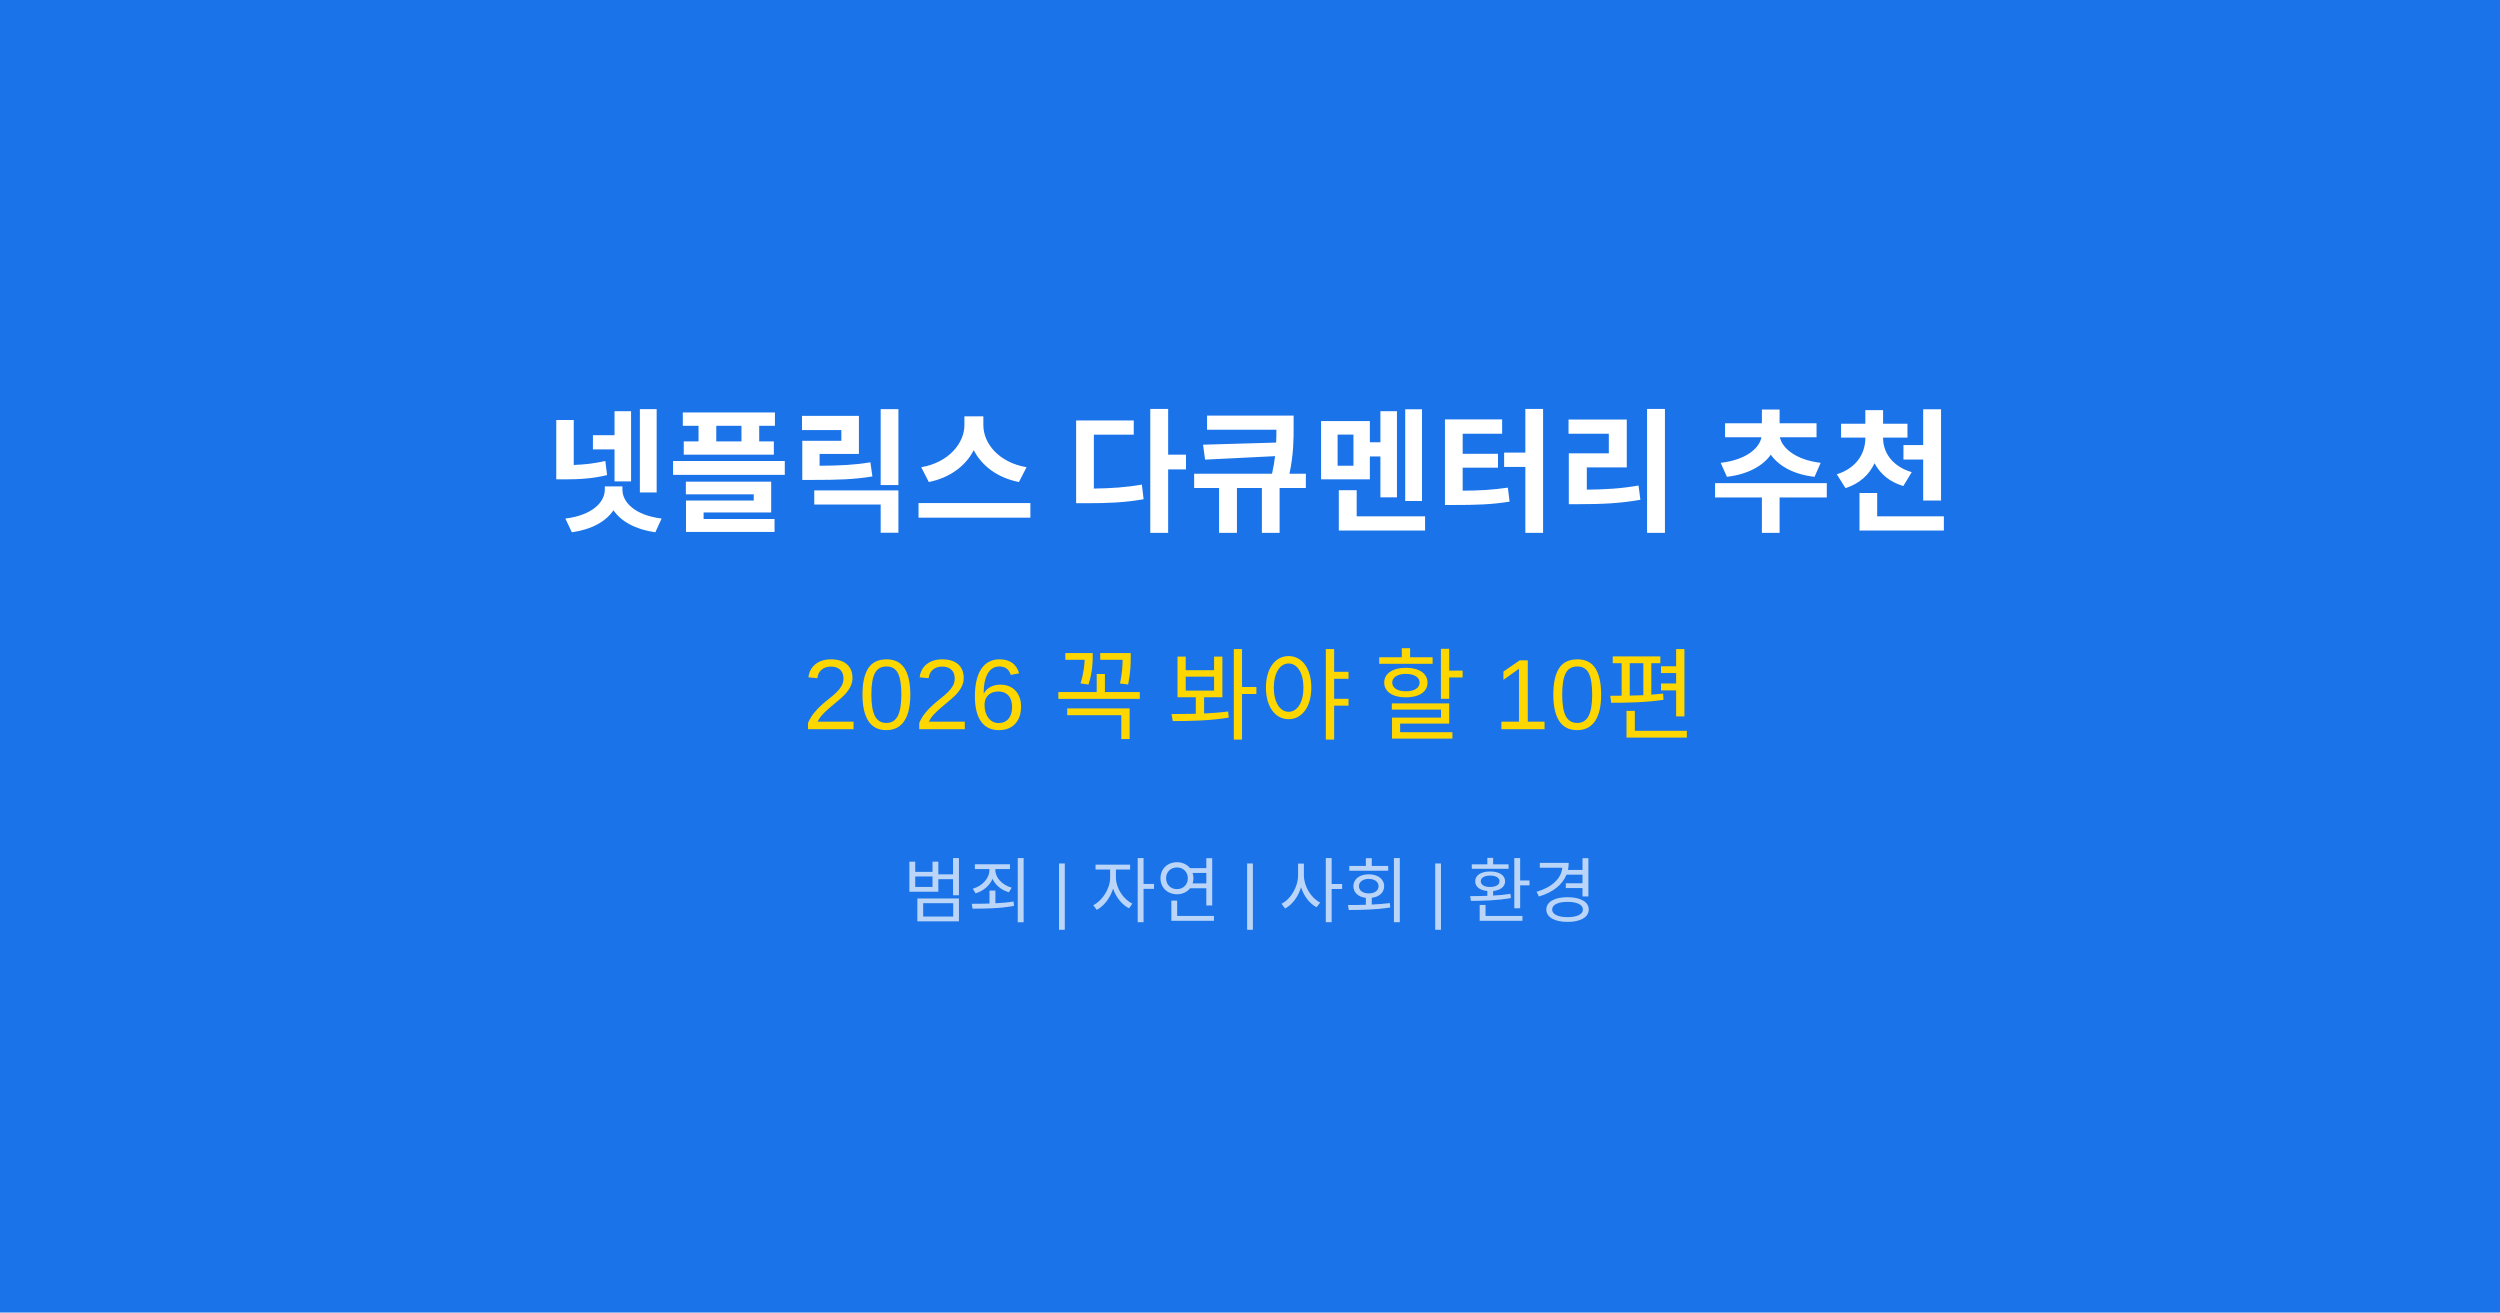
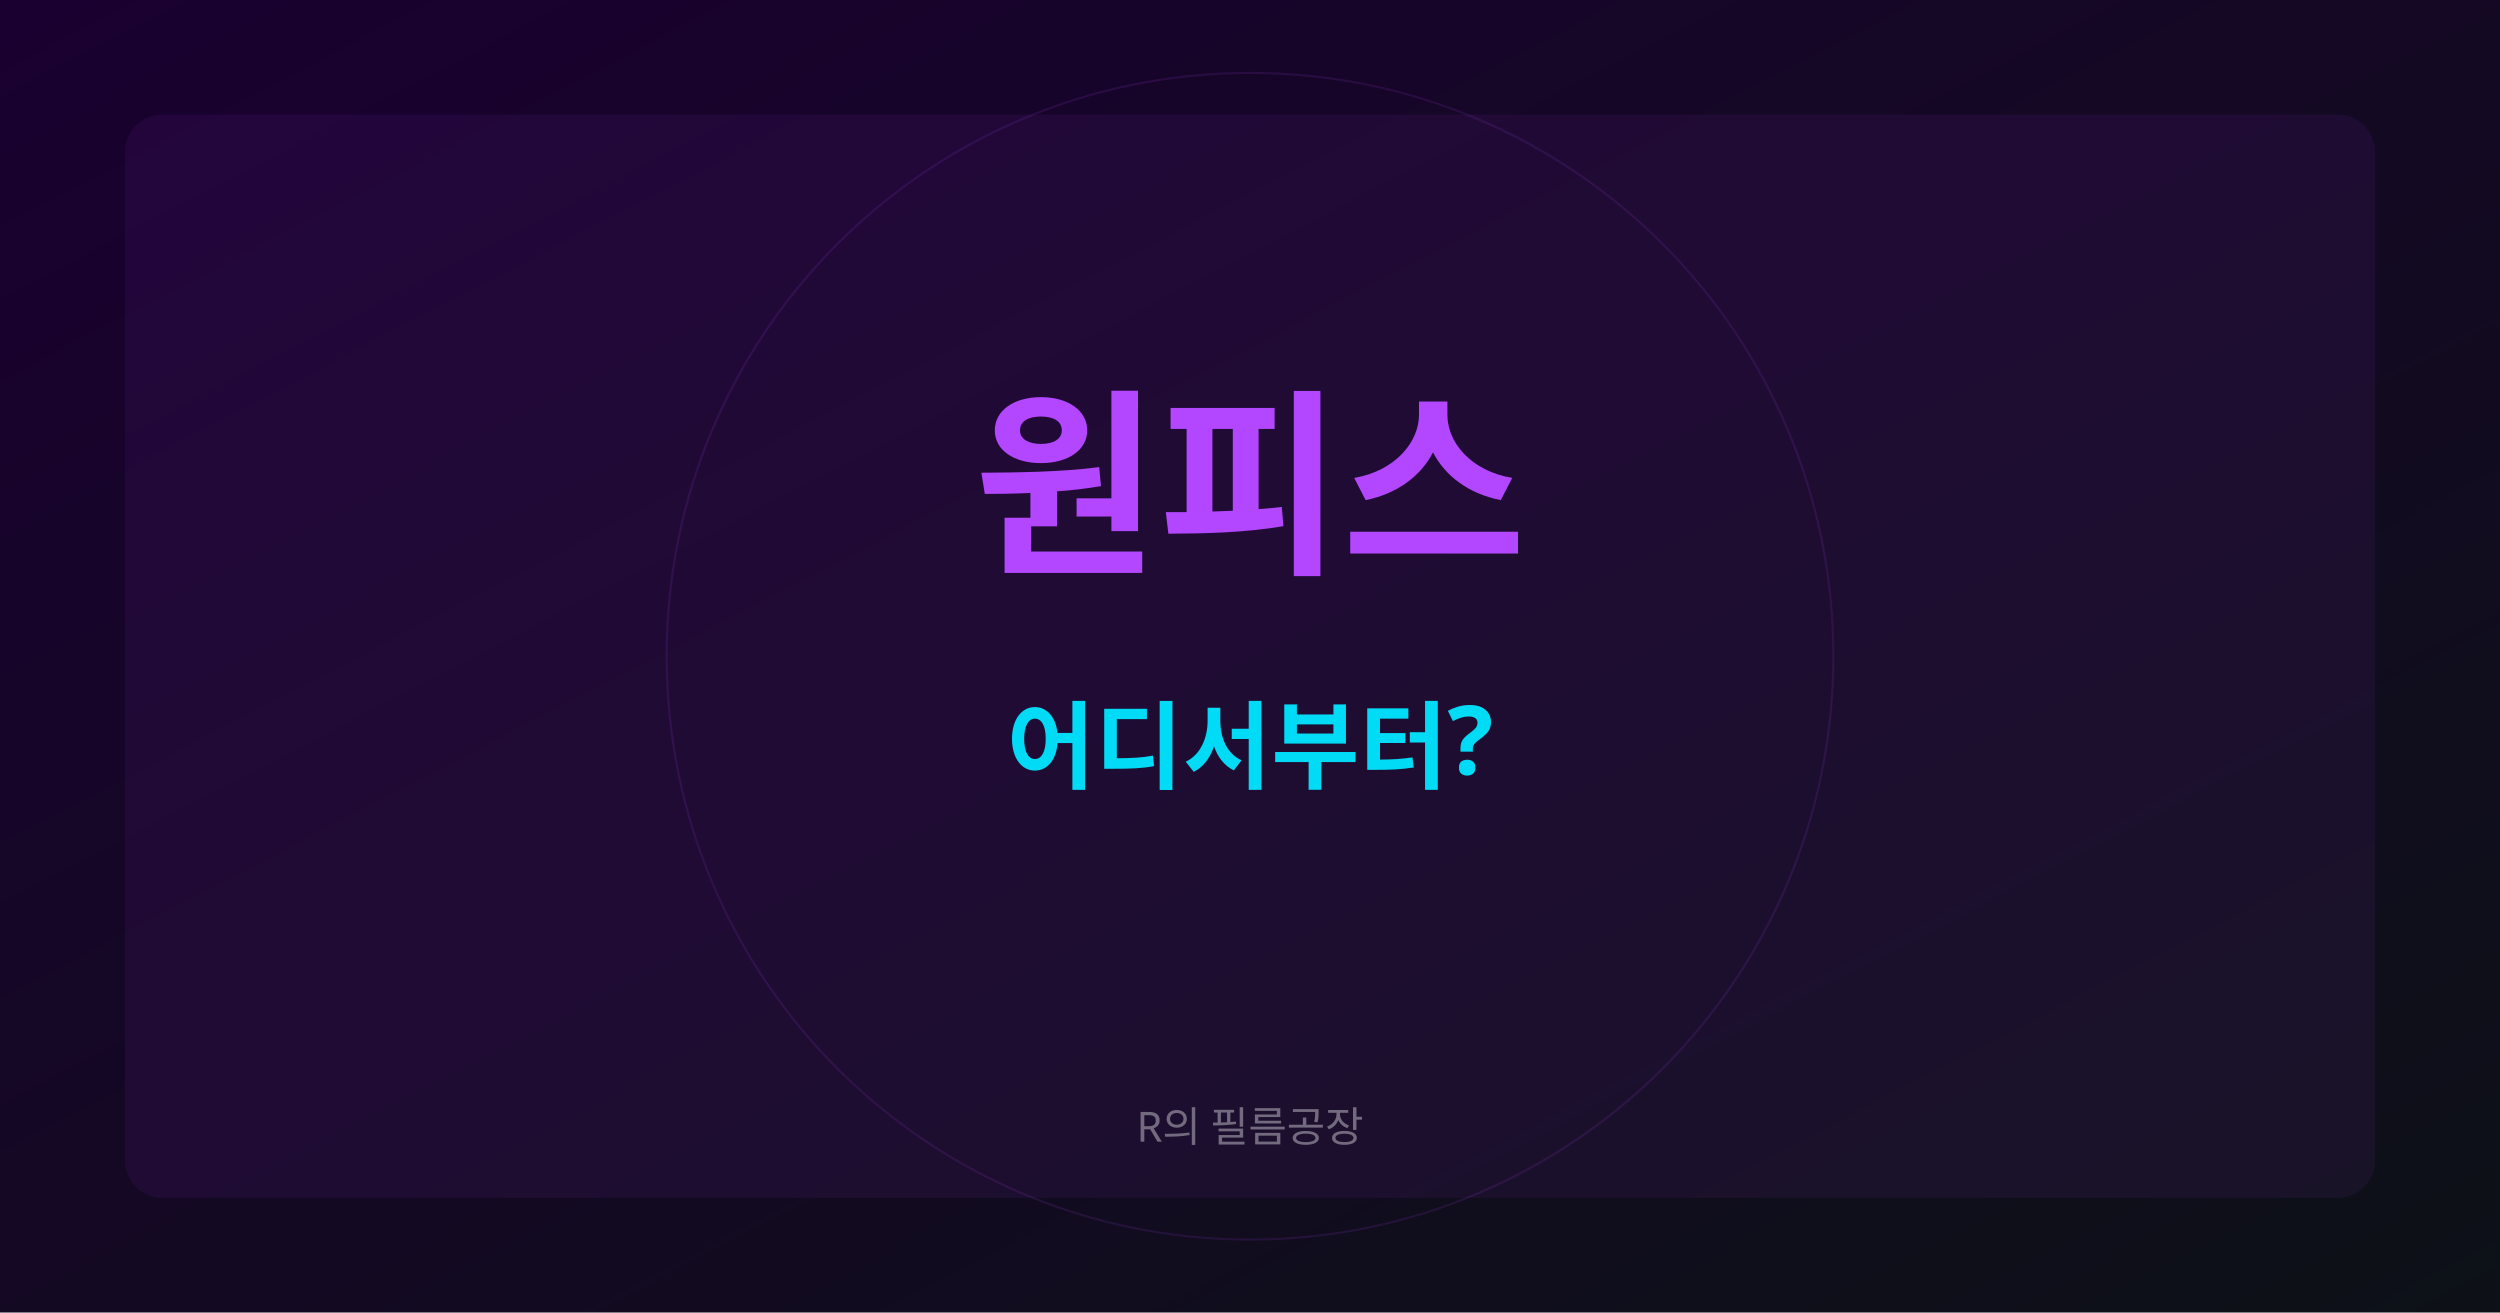
- <svg xmlns="http://www.w3.org/2000/svg" width="1200" height="630" viewBox="0 0 1200 630">
-   <rect width="1200" height="630" fill="#1a73e8" />
-   <text x="600" y="250" font-family="Arial, sans-serif" font-size="64" font-weight="bold" fill="white" text-anchor="middle">넷플릭스 다큐멘터리 추천</text>
-   <text x="600" y="350" font-family="Arial, sans-serif" font-size="48" fill="#FFD700" text-anchor="middle">2026 꼭 봐야 할 10편</text>
-   <text x="600" y="440" font-family="Arial, sans-serif" font-size="34" fill="rgba(255,255,255,0.7)" text-anchor="middle">범죄 | 자연 | 사회 | 환경</text>
+ <svg xmlns="http://www.w3.org/2000/svg" width="1200" height="630">
+   <defs>
+     <linearGradient id="bg" x1="0%" y1="0%" x2="100%" y2="100%">
+       <stop offset="0%" style="stop-color:#1a0030" />
+       <stop offset="100%" style="stop-color:#0d1117" />
+     </linearGradient>
+   </defs>
+   <rect width="1200" height="630" fill="url(#bg)" />
+   <rect x="60" y="55" width="1080" height="520" rx="18" fill="rgba(179,71,255,0.07)" />
+   <circle cx="600" cy="315" r="280" fill="none" stroke="rgba(179,71,255,0.12)" stroke-width="1" />
+   <text x="600" y="268" text-anchor="middle" font-size="96" font-weight="900" fill="#b347ff" font-family="Pretendard, sans-serif">원피스</text>
+   <text x="600" y="375" text-anchor="middle" font-size="46" font-weight="700" fill="rgba(0,229,255,0.95)" font-family="Pretendard, sans-serif">어디서부터?</text>
+   <text x="600" y="548" text-anchor="middle" font-size="20" fill="rgba(255,255,255,0.38)" font-family="Pretendard, sans-serif">R의 필름공장</text>
</svg>
